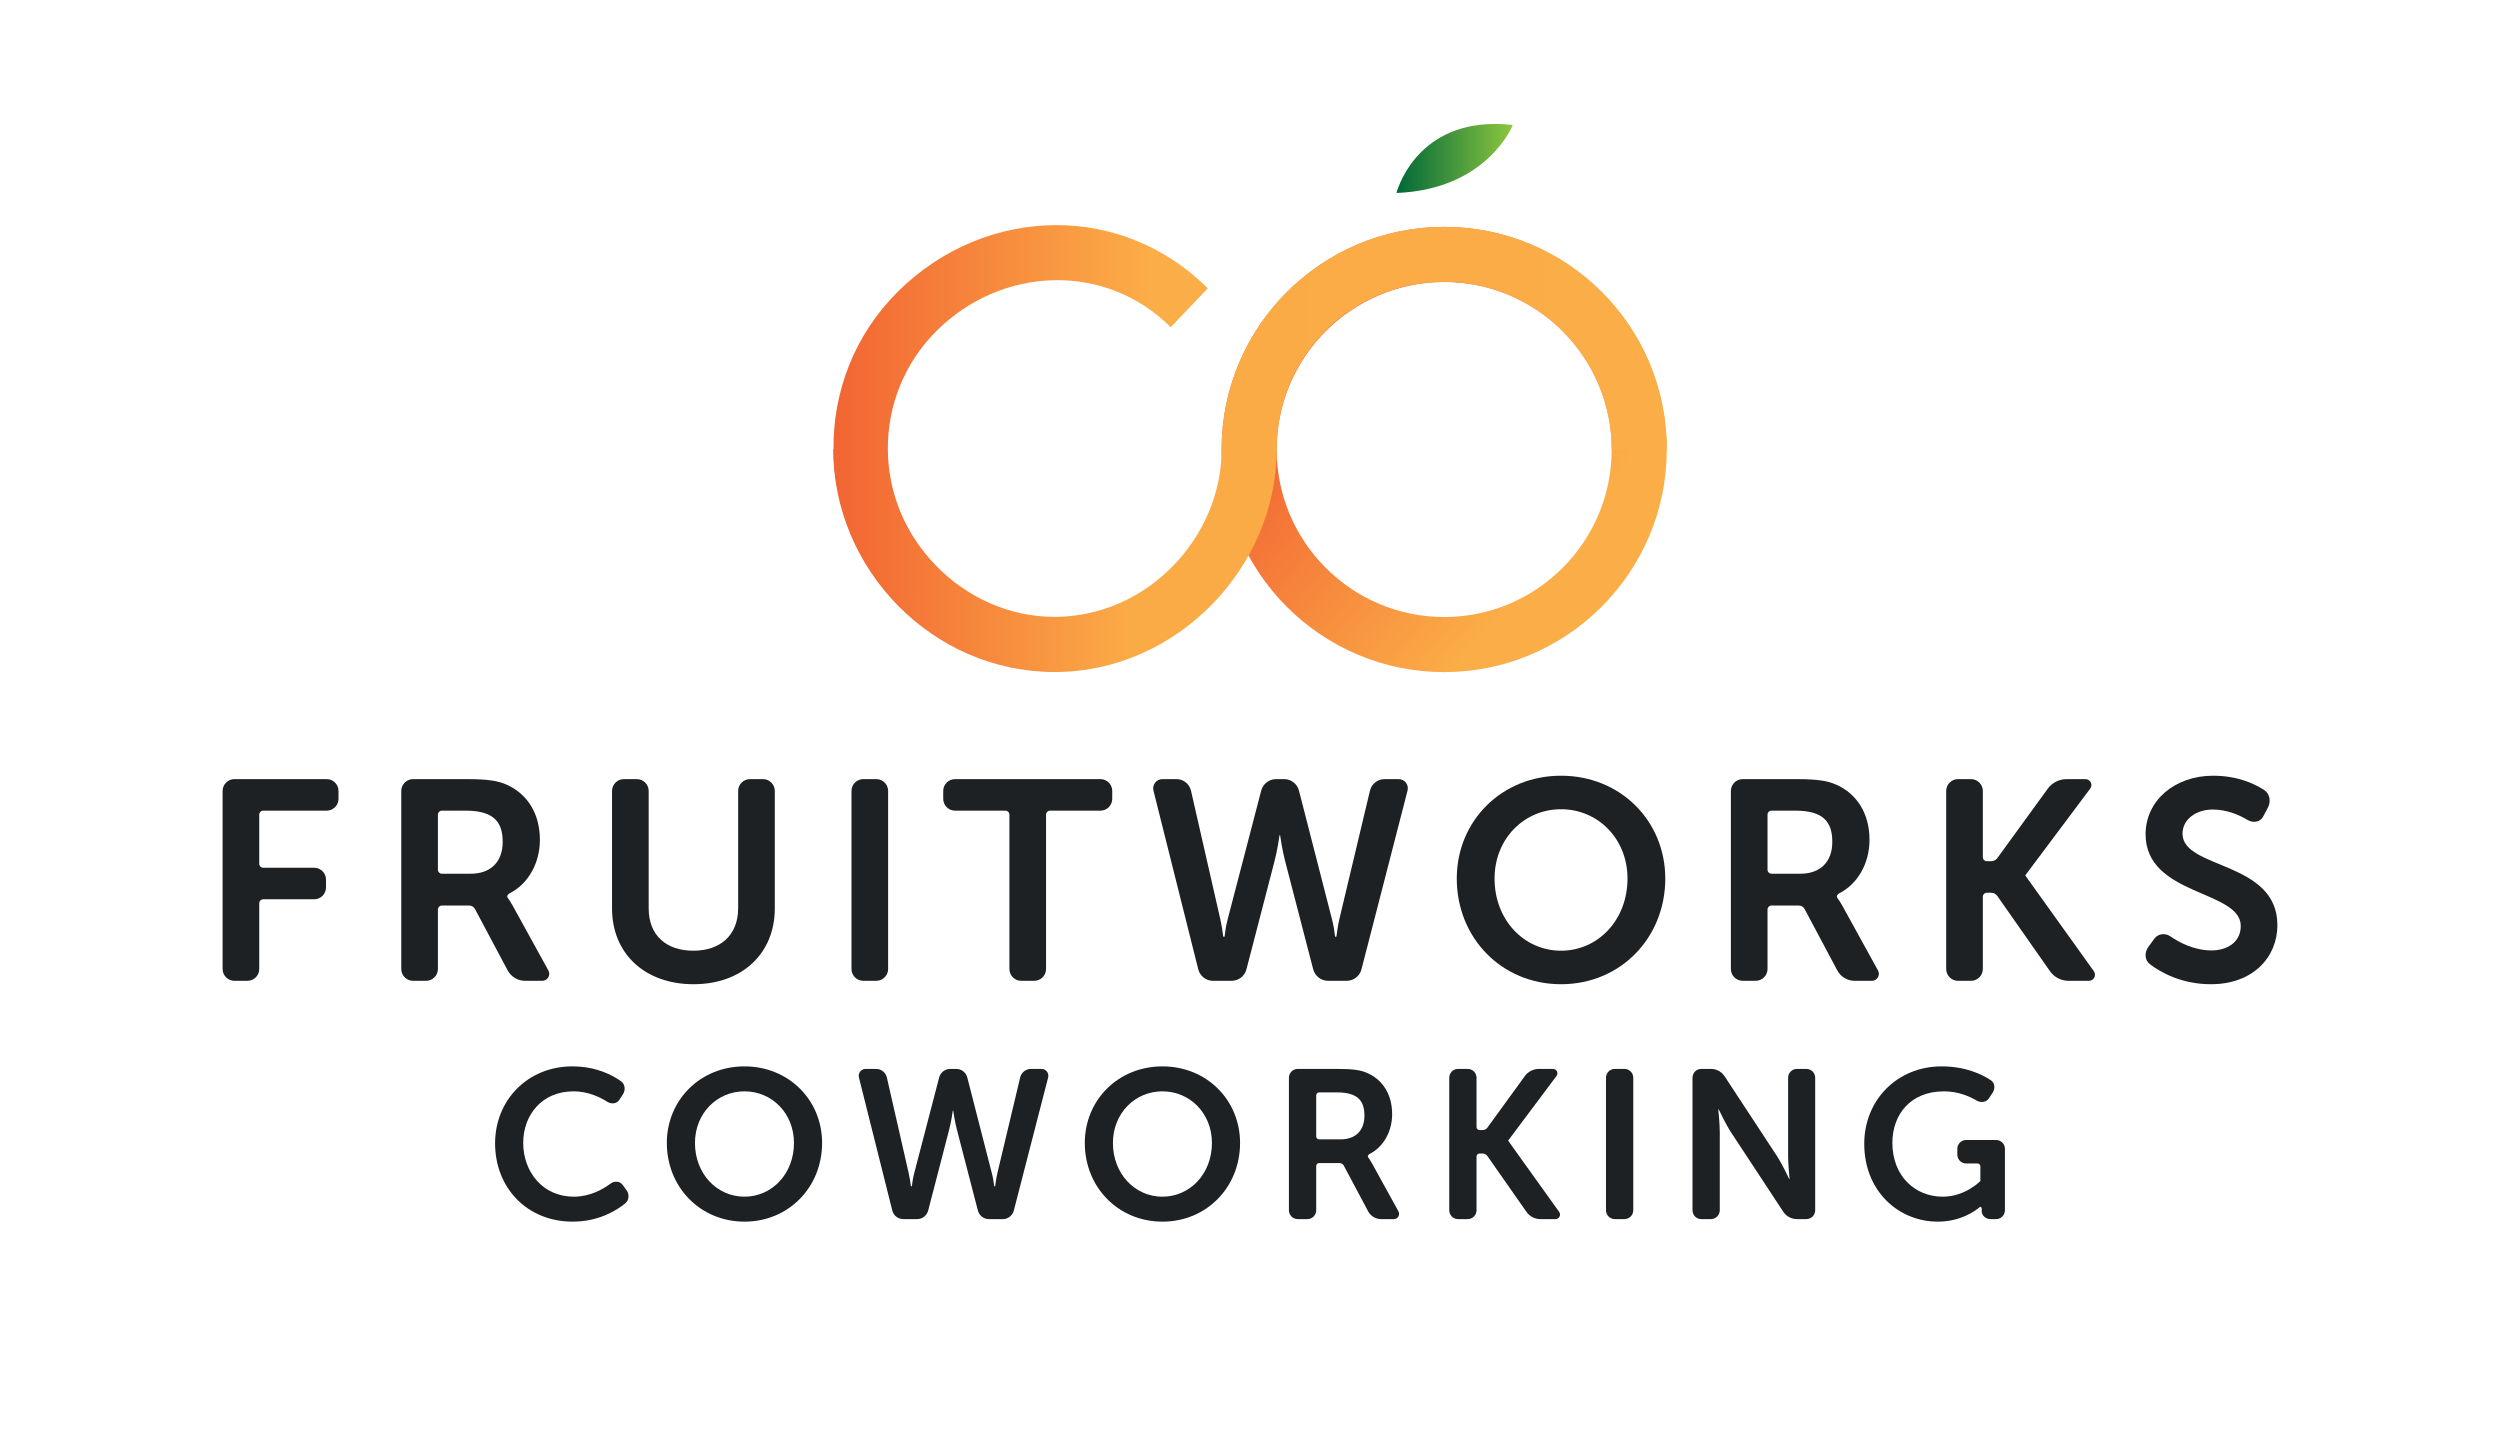
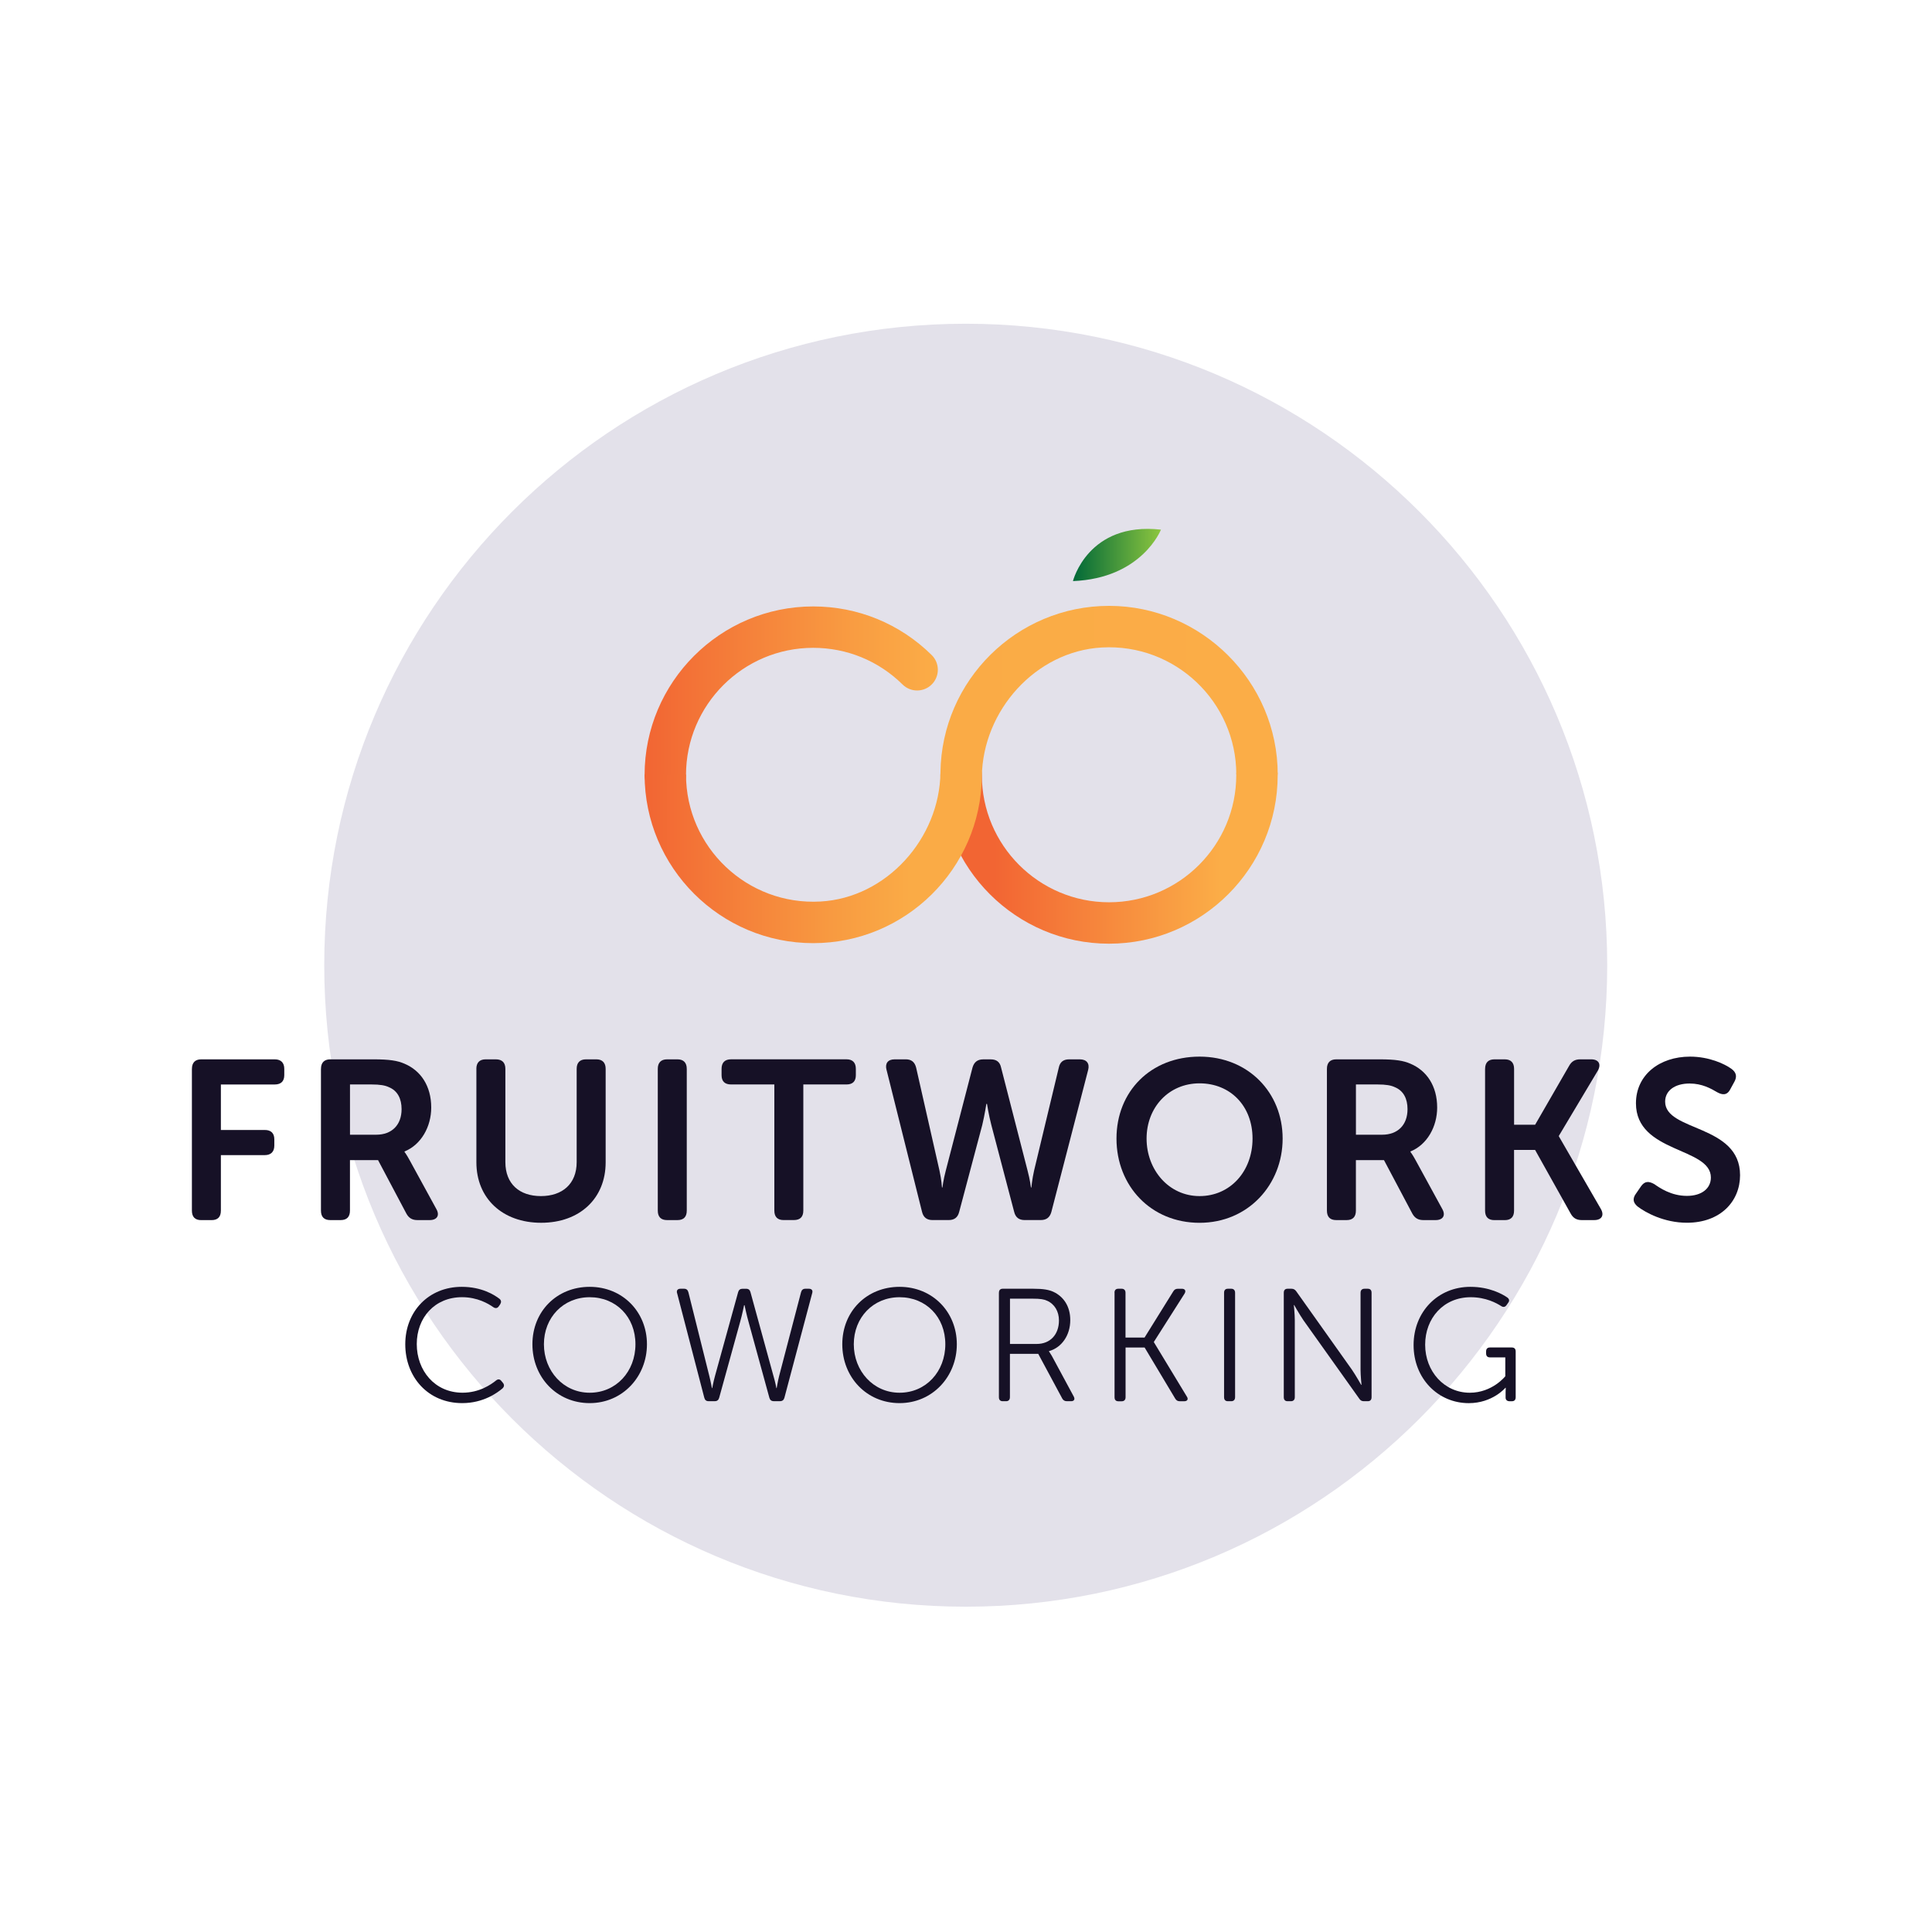
- <svg xmlns="http://www.w3.org/2000/svg" version="1.1" id="svg10" xml:space="preserve" width="834.925" height="482.333" viewBox="0 0 834.925 482.333">
-   <defs id="defs14">
-     <linearGradient x1="0" y1="0" x2="1" y2="0" gradientUnits="userSpaceOnUse" gradientTransform="matrix(29.14648,0,0,-29.14648,349.7803,322.0576)" spreadMethod="pad" id="linearGradient36">
-       <stop style="stop-opacity:1;stop-color:#006838" offset="0" id="stop32" />
-       <stop style="stop-opacity:1;stop-color:#8cc63f" offset="1" id="stop34" />
+ <svg xmlns="http://www.w3.org/2000/svg" width="640" height="640" viewBox="0 0 640 640">
+   <defs>
+     <linearGradient id="linear-gradient" x1="355.43" y1="183.84" x2="384.58" y2="183.84" gradientUnits="userSpaceOnUse">
+       <stop offset="0" stop-color="#006838" />
+       <stop offset="1" stop-color="#8dc63f" />
    </linearGradient>
-     <clipPath clipPathUnits="userSpaceOnUse" id="clipPath46">
-       <path d="m 294.231,290.136 -1.815,-1.807 c -2.135,-2.125 -2.549,-5.173 -0.927,-6.8 v 0 l 4.492,-4.508 c 1.623,-1.629 4.67,-1.223 6.803,0.903 v 0 l 1.815,1.807 c 2.134,2.127 2.549,5.172 0.927,6.799 v 0 l -4.492,4.51 c -0.671,0.673 -1.585,0.999 -2.578,0.999 v 0 c -1.408,0 -2.974,-0.655 -4.225,-1.903" id="path44" />
-     </clipPath>
-     <linearGradient x1="0" y1="0" x2="1" y2="0" gradientUnits="userSpaceOnUse" gradientTransform="matrix(-16.44988,-0.8629036,3.606103,16.80265,306.7344,284.4619)" spreadMethod="pad" id="linearGradient64">
-       <stop style="stop-opacity:1;stop-color:#ffffff" offset="0" id="stop56" />
-       <stop style="stop-opacity:1;stop-color:#ffffff" offset="0" id="stop58" />
-       <stop style="stop-opacity:1;stop-color:#ffffff" offset="0" id="stop60" />
-       <stop style="stop-opacity:1;stop-color:#ffffff" offset="1" id="stop62" />
+     <linearGradient id="linear-gradient-2" x1="311.53" y1="281.25" x2="423.25" y2="281.25" gradientUnits="userSpaceOnUse">
+       <stop offset=".16" stop-color="#f26533" />
+       <stop offset=".83" stop-color="#fbad47" />
    </linearGradient>
-     <mask maskUnits="userSpaceOnUse" x="0" y="0" width="1" height="1" id="mask66">
-       <g id="g76">
-         <g id="g74">
-           <g id="g72">
-             <g id="g70">
-               <path d="M -32768,32767 H 32767 V -32768 H -32768 Z" style="fill:url(#linearGradient64);stroke:none" id="path68" />
-             </g>
-           </g>
-         </g>
+     <linearGradient id="linear-gradient-3" x1="213.53" y1="232.25" x2="310.67" y2="232.25" gradientUnits="userSpaceOnUse">
+       <stop offset="0" stop-color="#f26533" />
+       <stop offset=".18" stop-color="#f37437" />
+       <stop offset=".72" stop-color="#f99d42" />
+       <stop offset="1" stop-color="#fbad47" />
+     </linearGradient>
+     <linearGradient id="linear-gradient-4" x1="213.53" y1="256.57" x2="423.25" y2="256.57" gradientUnits="userSpaceOnUse">
+       <stop offset="0" stop-color="#f26533" />
+       <stop offset=".07" stop-color="#f37236" />
+       <stop offset=".3" stop-color="#f89b41" />
+       <stop offset=".42" stop-color="#faab46" />
+       <stop offset="1" stop-color="#fbad47" />
+     </linearGradient>
+   </defs>
+   <g id="BACKGROUND">
+     <rect x="107.41" y="107.24" width="425" height="425" rx="212.5" ry="212.5" style="fill: #e3e1ea;" />
+   </g>
+   <g id="FOREGROUND">
+     <g>
+       <g>
+         <path d="M63.58,354.07c0-2.03,1.05-3.15,3.07-3.15h24.37c2.03,0,3.15,1.12,3.15,3.15v2.1c0,2.03-1.12,3.08-3.15,3.08h-17.85v15.07h14.55c2.03,0,3.15,1.05,3.15,3.08v2.1c0,2.02-1.12,3.15-3.15,3.15h-14.55v18.38c0,2.1-1.05,3.15-3.08,3.15h-3.45c-2.02,0-3.07-1.05-3.07-3.15v-46.95Z" style="fill: #161126;" />
+         <path d="M106.33,354.07c0-2.03,1.05-3.15,3.08-3.15h14.4c5.25,0,7.87,.45,10.12,1.42,5.4,2.25,8.92,7.35,8.92,14.55,0,6.3-3.3,12.3-8.85,14.55v.15s.67,.83,1.72,2.78l8.78,16.05c1.27,2.17,.3,3.75-2.17,3.75h-4.05c-1.73,0-2.85-.67-3.67-2.17l-9.38-17.7h-9.3v16.72c0,2.1-1.05,3.15-3.08,3.15h-3.45c-2.03,0-3.08-1.05-3.08-3.15v-46.95Zm18.3,21.82c5.17,0,8.4-3.23,8.4-8.47,0-3.38-1.28-6.08-4.2-7.28-1.27-.6-2.92-.9-5.77-.9h-7.12v16.65h8.7Z" style="fill: #161126;" />
+         <path d="M157.8,354.07c0-2.03,1.05-3.15,3.08-3.15h3.38c2.1,0,3.15,1.12,3.15,3.15v30.9c0,7.2,4.65,11.25,11.77,11.25s11.85-4.05,11.85-11.25v-30.9c0-2.03,1.05-3.15,3.08-3.15h3.45c2.02,0,3.07,1.12,3.07,3.15v30.97c0,11.92-8.55,20.02-21.37,20.02s-21.45-8.1-21.45-20.02v-30.97Z" style="fill: #161126;" />
+         <path d="M217.9,354.07c0-2.03,1.05-3.15,3.07-3.15h3.45c2.02,0,3.08,1.12,3.08,3.15v46.95c0,2.1-1.05,3.15-3.08,3.15h-3.45c-2.02,0-3.07-1.05-3.07-3.15v-46.95Z" style="fill: #161126;" />
+         <path d="M256.5,359.24h-14.32c-2.1,0-3.15-1.05-3.15-3.08v-2.1c0-2.03,1.05-3.15,3.15-3.15h38.25c2.02,0,3.08,1.12,3.08,3.15v2.1c0,2.03-1.05,3.08-3.08,3.08h-14.32v41.77c0,2.1-1.05,3.15-3.15,3.15h-3.38c-2.02,0-3.07-1.05-3.07-3.15v-41.77Z" style="fill: #161126;" />
+         <path d="M293.66,354.37c-.53-2.1,.45-3.45,2.7-3.45h3.75c1.8,0,2.92,.9,3.38,2.78l7.72,34.05c.67,3,.83,5.62,.83,5.62h.15s.3-2.55,1.12-5.62l8.85-34.12c.53-1.8,1.65-2.7,3.53-2.7h2.55c1.88,0,3,.9,3.38,2.7l8.77,34.12c.83,3.08,1.12,5.62,1.12,5.62h.15s.22-2.62,.9-5.62l8.17-34.05c.38-1.88,1.5-2.78,3.45-2.78h3.52c2.25,0,3.3,1.35,2.78,3.45l-12.22,47.17c-.53,1.8-1.65,2.62-3.52,2.62h-5.33c-1.88,0-3-.9-3.45-2.7l-7.57-28.8c-.9-3.45-1.43-6.97-1.43-6.97h-.22s-.53,3.53-1.35,6.97l-7.65,28.8c-.45,1.8-1.57,2.7-3.45,2.7h-5.4c-1.88,0-3-.9-3.45-2.7l-11.77-47.1Z" style="fill: #161126;" />
+         <path d="M397.37,350.02c16.12,0,27.52,11.92,27.52,27.15s-11.4,27.9-27.52,27.9-27.52-12.22-27.52-27.9,11.4-27.15,27.52-27.15Zm0,46.2c10.2,0,17.55-8.25,17.55-19.05s-7.35-18.3-17.55-18.3-17.55,7.95-17.55,18.3,7.35,19.05,17.55,19.05Z" style="fill: #161126;" />
+         <path d="M439.56,354.07c0-2.03,1.05-3.15,3.08-3.15h14.4c5.25,0,7.88,.45,10.12,1.42,5.4,2.25,8.92,7.35,8.92,14.55,0,6.3-3.3,12.3-8.85,14.55v.15s.68,.83,1.73,2.78l8.77,16.05c1.27,2.17,.3,3.75-2.17,3.75h-4.05c-1.73,0-2.85-.67-3.67-2.17l-9.38-17.7h-9.3v16.72c0,2.1-1.05,3.15-3.07,3.15h-3.45c-2.03,0-3.08-1.05-3.08-3.15v-46.95Zm18.3,21.82c5.17,0,8.4-3.23,8.4-8.47,0-3.38-1.28-6.08-4.2-7.28-1.27-.6-2.92-.9-5.77-.9h-7.12v16.65h8.7Z" style="fill: #161126;" />
+         <path d="M491.96,354.07c0-2.03,1.05-3.15,3.08-3.15h3.45c2.02,0,3.07,1.12,3.07,3.15v18.52h6.97l11.25-19.5c.83-1.5,1.95-2.17,3.67-2.17h3.67c2.47,0,3.38,1.65,2.17,3.75l-12.9,21.6v.15l13.88,24c1.27,2.17,.3,3.75-2.18,3.75h-4.12c-1.73,0-2.85-.67-3.67-2.17l-11.78-21.07h-6.97v20.1c0,2.1-1.05,3.15-3.07,3.15h-3.45c-2.03,0-3.08-1.05-3.08-3.15v-46.95Z" style="fill: #161126;" />
+         <path d="M542,395.32l1.65-2.4c1.2-1.65,2.47-1.72,4.35-.67,1.73,1.2,5.55,3.9,10.8,3.9,4.95,0,7.95-2.48,7.95-6.08,0-10.12-24.82-8.02-24.82-24.6,0-9.38,7.8-15.45,17.92-15.45,6.3,0,11.47,2.4,13.72,4.05,1.65,1.2,1.88,2.62,.97,4.27l-1.35,2.47c-1.12,2.18-2.7,1.88-4.27,1.05-2.17-1.28-5.1-2.93-9.22-2.93-4.95,0-8.1,2.4-8.1,6,0,9.97,24.82,7.42,24.82,24.37,0,8.62-6.45,15.75-17.62,15.75-7.57,0-13.72-3.38-16.35-5.4-1.2-1.05-1.95-2.33-.45-4.35Z" style="fill: #161126;" />
+         <path d="M152.95,426.28c6.62,0,10.81,2.65,12.51,3.97,.64,.53,.64,1.17,.21,1.85l-.48,.69c-.48,.64-1.11,.69-1.8,.21-1.59-1.11-5.19-3.29-10.33-3.29-9.06,0-15,6.78-15,15.53s5.94,16.11,15.16,16.11c5.56,0,9.43-2.7,11.08-4.03,.64-.53,1.27-.53,1.8,.16l.48,.58c.53,.64,.48,1.27-.11,1.86-1.75,1.48-6.36,4.88-13.35,4.88-11.34,0-18.87-8.64-18.87-19.5s7.74-19.02,18.71-19.02Z" style="fill: #161126;" />
+         <path d="M195.34,426.28c10.92,0,18.97,8.32,18.97,19.02s-8.05,19.5-18.97,19.5-18.97-8.58-18.97-19.5,8.11-19.02,18.97-19.02Zm0,35.08c8.74,0,15.16-7,15.16-16.06s-6.41-15.58-15.16-15.58-15.16,6.73-15.16,15.58,6.47,16.06,15.16,16.06Z" style="fill: #161126;" />
+         <path d="M224.27,428.34c-.21-.9,.21-1.43,1.17-1.43h1.17c.74,0,1.22,.37,1.43,1.17l6.94,27.77c.48,1.91,.85,3.97,.85,3.97h.11s.37-2.07,.9-3.97l7.68-27.82c.21-.74,.69-1.11,1.43-1.11h1.22c.79,0,1.22,.37,1.43,1.11l7.63,27.82c.58,1.91,.95,3.97,.95,3.97h.11s.32-2.07,.8-3.97l7.26-27.77c.21-.79,.69-1.17,1.43-1.17h1.17c.9,0,1.38,.53,1.11,1.43l-9.22,34.71c-.21,.74-.69,1.11-1.48,1.11h-2.01c-.79,0-1.27-.37-1.48-1.11l-6.89-25.12c-.69-2.38-1.33-5.56-1.33-5.56h-.16s-.64,3.18-1.32,5.56l-6.94,25.12c-.21,.74-.69,1.11-1.43,1.11h-2.07c-.79,0-1.22-.37-1.43-1.17l-9.01-34.66Z" style="fill: #161126;" />
+         <path d="M297.99,426.28c10.92,0,18.97,8.32,18.97,19.02s-8.06,19.5-18.97,19.5-18.97-8.58-18.97-19.5,8.11-19.02,18.97-19.02Zm0,35.08c8.74,0,15.16-7,15.16-16.06s-6.41-15.58-15.16-15.58-15.16,6.73-15.16,15.58,6.46,16.06,15.16,16.06Z" style="fill: #161126;" />
+         <path d="M330.91,428.24c0-.85,.42-1.33,1.27-1.33h10.07c3.5,0,5.3,.37,6.78,1.06,3.34,1.59,5.51,4.82,5.51,9.33,0,5.04-2.86,9.12-7.05,10.28v.11s.37,.48,.95,1.48l7.26,13.46c.48,.9,.11,1.54-.9,1.54h-1.38c-.74,0-1.22-.32-1.54-.9l-7.95-14.79h-9.38v14.36c0,.85-.48,1.33-1.27,1.33h-1.11c-.85,0-1.27-.48-1.27-1.33v-34.6Zm12.51,16.96c4.5,0,7.37-3.13,7.37-7.79,0-2.97-1.43-5.41-3.92-6.52-1.06-.48-2.17-.69-4.88-.69h-7.42v15h8.85Z" style="fill: #161126;" />
+         <path d="M369.19,428.24c0-.85,.42-1.33,1.27-1.33h1.11c.8,0,1.27,.48,1.27,1.33v14.84h6.31l9.49-15.26c.37-.64,.85-.9,1.54-.9h1.33c1.06,0,1.43,.69,.9,1.59l-10.17,16v.11l10.92,18.02c.58,.85,.16,1.54-.85,1.54h-1.48c-.69,0-1.17-.26-1.54-.9l-10.12-16.9h-6.31v16.48c0,.85-.48,1.33-1.27,1.33h-1.11c-.85,0-1.27-.48-1.27-1.33v-34.6Z" style="fill: #161126;" />
+         <path d="M405.49,428.24c0-.85,.42-1.33,1.27-1.33h1.11c.79,0,1.27,.48,1.27,1.33v34.6c0,.85-.48,1.33-1.27,1.33h-1.11c-.85,0-1.27-.48-1.27-1.33v-34.6Z" style="fill: #161126;" />
+         <path d="M425.27,428.24c0-.85,.42-1.33,1.27-1.33h1.27c.69,0,1.17,.27,1.59,.85l18.44,25.97c1.27,1.85,3.07,5.03,3.07,5.03h.11s-.32-3.07-.32-5.03v-25.49c0-.85,.48-1.33,1.32-1.33h1.06c.85,0,1.27,.48,1.27,1.33v34.6c0,.85-.42,1.33-1.27,1.33h-1.27c-.69,0-1.17-.26-1.54-.85l-18.49-25.97c-1.27-1.86-3.07-5.04-3.07-5.04h-.11s.32,3.07,.32,5.04v25.49c0,.85-.48,1.33-1.27,1.33h-1.11c-.85,0-1.27-.48-1.27-1.33v-34.6Z" style="fill: #161126;" />
+         <path d="M487.1,426.28c6.36,0,10.65,2.44,12.24,3.55,.69,.53,.74,1.17,.21,1.8l-.48,.69c-.48,.69-1.11,.79-1.8,.32-1.59-1.01-5.09-2.92-10.07-2.92-9.01,0-15.1,6.94-15.1,15.74s6.31,15.9,14.79,15.9c7.47,0,11.76-5.46,11.76-5.46v-6.25h-5.09c-.85,0-1.27-.48-1.27-1.32v-.64c0-.85,.42-1.32,1.27-1.32h7.26c.85,0,1.27,.48,1.27,1.32v15.16c0,.85-.42,1.33-1.27,1.33h-.74c-.85,0-1.33-.48-1.33-1.17v-1.91c0-.69,.05-1.38,.05-1.38h-.11s-4.24,5.09-12.14,5.09c-10.23,0-18.28-8.21-18.28-19.24s8.05-19.29,18.81-19.29Z" style="fill: #161126;" />
      </g>
-     </mask>
-     <linearGradient x1="0" y1="0" x2="1" y2="0" gradientUnits="userSpaceOnUse" gradientTransform="matrix(-16.44988,-0.8629036,3.606103,16.80265,306.7344,284.4619)" spreadMethod="pad" id="linearGradient90">
-       <stop style="stop-opacity:1;stop-color:#fbad47" offset="0" id="stop82" />
-       <stop style="stop-opacity:1;stop-color:#fbad47" offset="0" id="stop84" />
-       <stop style="stop-opacity:1;stop-color:#fbad47" offset="0" id="stop86" />
-       <stop style="stop-opacity:1;stop-color:#fbad47" offset="1" id="stop88" />
-     </linearGradient>
-     <linearGradient x1="0" y1="0" x2="1" y2="0" gradientUnits="userSpaceOnUse" gradientTransform="matrix(85.38628,-71.6476,-71.6476,-85.38628,319.041,284.979)" spreadMethod="pad" id="linearGradient114">
-       <stop style="stop-opacity:1;stop-color:#f26533" offset="0" id="stop106" />
-       <stop style="stop-opacity:1;stop-color:#f26533" offset="0.16" id="stop108" />
-       <stop style="stop-opacity:1;stop-color:#fbad47" offset="0.834" id="stop110" />
-       <stop style="stop-opacity:1;stop-color:#fbad47" offset="1" id="stop112" />
-     </linearGradient>
-     <linearGradient x1="0" y1="0" x2="1" y2="0" gradientUnits="userSpaceOnUse" gradientTransform="matrix(208.7871,0,0,-208.7871,208.7031,249.1772)" spreadMethod="pad" id="linearGradient138">
-       <stop style="stop-opacity:1;stop-color:#f26533" offset="0" id="stop130" />
-       <stop style="stop-opacity:1;stop-color:#fbab46" offset="0.356" id="stop132" />
-       <stop style="stop-opacity:1;stop-color:#fbab46" offset="0.423" id="stop134" />
-       <stop style="stop-opacity:1;stop-color:#fbad47" offset="1" id="stop136" />
-     </linearGradient>
-     <linearGradient x1="0" y1="0" x2="1" y2="0" gradientUnits="userSpaceOnUse" gradientTransform="matrix(93.73633,0,0,-93.73633,208.7725,257.5332)" spreadMethod="pad" id="linearGradient160">
-       <stop style="stop-opacity:1;stop-color:#f26533" offset="0" id="stop154" />
-       <stop style="stop-opacity:1;stop-color:#fbad47" offset="0.841" id="stop156" />
-       <stop style="stop-opacity:1;stop-color:#fbad47" offset="1" id="stop158" />
-     </linearGradient>
-     <clipPath clipPathUnits="userSpaceOnUse" id="clipPath170">
-       <path d="M 0,361.75 H 626.194 V 0 H 0 Z" id="path168" />
-     </clipPath>
-   </defs>
-   <g id="g18" transform="matrix(1.333333,0,0,-1.333333,0,482.3333)">
-     <g id="g20">
-       <g id="g22">
-         <g id="g28">
-           <g id="g30">
-             <path d="m 349.78,313.411 c 22.869,0.897 29.147,17.041 29.147,17.041 v 0 c -1.546,0.172 -3.012,0.252 -4.404,0.252 v 0 C 354.104,330.703 349.78,313.411 349.78,313.411" style="fill:url(#linearGradient36);stroke:none" id="path38" />
-           </g>
-         </g>
-       </g>
-     </g>
-     <g id="g40">
-       <g id="g42" clip-path="url(#clipPath46)">
-         <g id="g48">
-           <g id="g50" />
-           <g id="g78" mask="url(#mask66)">
-             <g id="g80">
-               <path d="m 294.231,290.136 -1.815,-1.807 c -2.135,-2.125 -2.549,-5.173 -0.927,-6.8 v 0 l 4.492,-4.508 c 1.623,-1.629 4.67,-1.223 6.803,0.903 v 0 l 1.815,1.807 c 2.134,2.127 2.549,5.172 0.927,6.799 v 0 l -4.492,4.51 c -0.671,0.673 -1.585,0.999 -2.578,0.999 v 0 c -1.408,0 -2.974,-0.655 -4.225,-1.903" style="fill:url(#linearGradient90);stroke:none" id="path92" />
-             </g>
-           </g>
-         </g>
-       </g>
-     </g>
-     <g id="g94">
-       <g id="g96">
-         <g id="g102">
-           <g id="g104">
-             <path d="m 305.979,249.155 c 0,-30.744 25.01,-55.756 55.755,-55.756 v 0 c 30.744,0 55.756,25.012 55.756,55.756 v 0 c 0,30.744 -25.012,55.756 -55.756,55.756 v 0 c -30.745,0 -55.755,-25.012 -55.755,-55.756 m 13.8,0 c 0,23.134 18.822,41.955 41.955,41.955 v 0 c 23.134,0 41.956,-18.821 41.956,-41.955 v 0 c 0,-23.134 -18.822,-41.955 -41.956,-41.955 v 0 c -23.133,0 -41.955,18.821 -41.955,41.955" style="fill:url(#linearGradient114);stroke:none" id="path116" />
-           </g>
-         </g>
-       </g>
-     </g>
-     <g id="g118">
-       <g id="g120">
-         <g id="g126">
-           <g id="g128">
-             <path d="m 305.979,249.145 c 0,-22.034 -18.686,-41.906 -41.82,-41.906 v 0 c -23.134,0 -41.955,20 -41.955,42.001 v 0 h -13.501 c 0,-30.001 24.712,-55.819 55.456,-55.819 v 0 c 30.744,0 55.62,26.344 55.62,55.724 v 0 c 0,23.506 18.822,42.002 41.955,42.002 v 0 c 23.134,0 41.956,-18.908 41.956,-41.907 v 0 h 13.8 c 0,30.999 -25.012,55.694 -55.756,55.694 v 0 c -30.745,0 -55.755,-24.937 -55.755,-55.789" style="fill:url(#linearGradient138);stroke:none" id="path140" />
-           </g>
-         </g>
-       </g>
-     </g>
-     <g id="g142">
-       <g id="g144">
-         <g id="g150">
-           <g id="g152">
-             <path d="m 224.755,288.56 c -21.739,-21.741 -21.088,-57.112 0.651,-78.852 v 0 l 9.387,9.877 c -16.358,16.357 -16.637,42.857 -0.279,59.215 v 0 c 16.357,16.357 42.362,17.343 58.719,0.986 v 0 l 9.276,9.75 c -10.627,10.625 -24.245,15.824 -37.934,15.823 v 0 c -14.315,-10e-4 -28.706,-5.688 -39.82,-16.799" style="fill:url(#linearGradient160);stroke:none" id="path162" />
-           </g>
-         </g>
-       </g>
-     </g>
-     <g id="g164">
-       <g id="g166" clip-path="url(#clipPath170)">
-         <g id="g172" transform="translate(55.7568,163.6338)">
-           <path d="m 0,0 c 0,1.637 1.328,2.965 2.965,2.965 h 23.102 c 1.637,0 2.964,-1.328 2.964,-2.965 v -1.971 c 0,-1.636 -1.327,-2.964 -2.964,-2.964 h -15.9 c -0.546,0 -0.988,-0.443 -0.988,-0.988 v -12.325 c 0,-0.545 0.442,-0.988 0.988,-0.988 h 12.769 c 1.637,0 2.964,-1.327 2.964,-2.964 v -1.969 c 0,-1.637 -1.327,-2.965 -2.964,-2.965 H 10.167 c -0.546,0 -0.988,-0.442 -0.988,-0.988 v -16.469 c 0,-1.637 -1.328,-2.965 -2.965,-2.965 H 2.965 C 1.328,-47.556 0,-46.228 0,-44.591 Z" style="fill:#1d2124;fill-opacity:1;fill-rule:nonzero;stroke:none" id="path174" />
-         </g>
-         <g id="g176" transform="translate(117.9399,142.9043)">
-           <path d="m 0,0 c 4.91,0 7.97,2.917 7.97,7.969 0,4.839 -2.064,7.826 -9.249,7.826 h -5.987 c -0.546,0 -0.987,-0.443 -0.987,-0.988 V 0.988 C -8.253,0.442 -7.812,0 -7.266,0 Z m -17.432,20.729 c 0,1.637 1.327,2.965 2.964,2.965 h 13.33 c 5.479,0 7.969,-0.427 10.176,-1.423 5.05,-2.278 8.254,-7.116 8.254,-13.805 0,-5.669 -2.815,-10.963 -7.563,-13.363 C 9.27,-5.129 8.924,-5.648 9.233,-6.059 9.536,-6.457 9.961,-7.081 10.459,-7.971 l 8.958,-16.258 c 0.644,-1.168 -0.2,-2.597 -1.534,-2.597 h -4.316 c -1.818,0 -3.502,1.011 -4.357,2.617 L 1.035,-8.843 c -0.285,0.535 -0.846,0.872 -1.452,0.872 h -6.849 c -0.546,0 -0.987,-0.442 -0.987,-0.988 v -14.902 c 0,-1.637 -1.328,-2.965 -2.965,-2.965 h -3.25 c -1.637,0 -2.964,1.328 -2.964,2.965 z" style="fill:#1d2124;fill-opacity:1;fill-rule:nonzero;stroke:none" id="path178" />
-         </g>
-         <g id="g180" transform="translate(153.2998,163.6338)">
-           <path d="m 0,0 c 0,1.637 1.327,2.965 2.965,2.965 h 3.25 C 7.852,2.965 9.18,1.637 9.18,0 v -29.41 c 0,-6.76 4.41,-10.604 11.17,-10.604 6.759,0 11.242,3.844 11.242,10.674 V 0 c 0,1.637 1.328,2.965 2.965,2.965 h 3.25 c 1.636,0 2.964,-1.328 2.964,-2.965 v -29.41 c 0,-11.314 -8.183,-18.999 -20.351,-18.999 C 8.182,-48.409 0,-40.724 0,-29.41 Z" style="fill:#1d2124;fill-opacity:1;fill-rule:nonzero;stroke:none" id="path182" />
-         </g>
-         <g id="g184" transform="translate(213.2764,163.6338)">
-           <path d="M 0,0 C 0,1.637 1.327,2.965 2.965,2.965 H 6.213 C 7.851,2.965 9.178,1.637 9.178,0 v -44.591 c 0,-1.637 -1.327,-2.965 -2.965,-2.965 H 2.965 C 1.327,-47.556 0,-46.228 0,-44.591 Z" style="fill:#1d2124;fill-opacity:1;fill-rule:nonzero;stroke:none" id="path186" />
-         </g>
-         <g id="g188" transform="translate(252.835,157.7109)">
-           <path d="m 0,0 c 0,0.545 -0.442,0.988 -0.988,0.988 h -12.626 c -1.638,0 -2.964,1.327 -2.964,2.964 v 1.971 c 0,1.637 1.326,2.965 2.964,2.965 h 36.407 c 1.638,0 2.965,-1.328 2.965,-2.965 V 3.952 c 0,-1.637 -1.327,-2.964 -2.965,-2.964 H 10.166 C 9.621,0.988 9.179,0.545 9.179,0 v -38.668 c 0,-1.637 -1.327,-2.965 -2.965,-2.965 H 2.964 C 1.327,-41.633 0,-40.305 0,-38.668 Z" style="fill:#1d2124;fill-opacity:1;fill-rule:nonzero;stroke:none" id="path190" />
-         </g>
-         <g id="g192" transform="translate(333.5908,131.6611)">
-           <path d="M 0,0 C 0.487,-1.822 0.699,-3.452 0.807,-4.418 0.831,-4.632 1.141,-4.613 1.166,-4.398 1.286,-3.42 1.52,-1.779 1.919,0 l 7.638,32.054 c 0.402,1.687 1.917,2.884 3.653,2.884 h 3.534 c 1.503,0 2.6,-1.417 2.224,-2.871 L 7.426,-12.713 c -0.435,-1.685 -1.963,-2.87 -3.703,-2.87 h -4.672 c -1.743,0 -3.272,1.183 -3.711,2.869 l -7.01,27.015 c -0.747,2.864 -1.168,5.783 -1.263,6.468 -0.007,0.067 -0.022,0.151 -0.088,0.151 -0.068,0 -0.083,-0.084 -0.094,-0.151 -0.092,-0.685 -0.512,-3.604 -1.259,-6.468 l -7.012,-27.015 c -0.436,-1.686 -1.967,-2.869 -3.71,-2.869 h -4.672 c -1.739,0 -3.262,1.189 -3.685,2.877 l -11.224,44.767 c -0.366,1.461 0.737,2.877 2.243,2.877 h 3.536 c 1.731,0 3.238,-1.204 3.623,-2.891 L -27.965,0 c 0.401,-1.779 0.633,-3.42 0.752,-4.398 0.026,-0.215 0.338,-0.234 0.361,-0.02 0.108,0.966 0.32,2.596 0.809,4.418 l 8.359,32.068 c 0.441,1.686 1.969,2.87 3.711,2.87 h 2.042 c 1.741,0 3.269,-1.187 3.7,-2.873 z" style="fill:#1d2124;fill-opacity:1;fill-rule:nonzero;stroke:none" id="path194" />
-         </g>
-         <g id="g196" transform="translate(391.0049,123.6201)">
-           <path d="m 0,0 c 9.249,0 16.648,7.685 16.648,18.073 0,9.963 -7.399,17.363 -16.648,17.363 -9.253,0 -16.652,-7.4 -16.652,-17.363 C -16.652,7.685 -9.253,0 0,0 m 0,43.832 c 14.869,0 26.112,-11.314 26.112,-25.759 C 26.112,3.201 14.869,-8.396 0,-8.396 c -14.872,0 -26.117,11.597 -26.117,26.469 0,14.445 11.245,25.759 26.117,25.759" style="fill:#1d2124;fill-opacity:1;fill-rule:nonzero;stroke:none" id="path198" />
-         </g>
-         <g id="g200" transform="translate(450.9805,142.9043)">
-           <path d="m 0,0 c 4.91,0 7.97,2.917 7.97,7.969 0,4.839 -2.065,7.826 -9.249,7.826 h -5.988 c -0.545,0 -0.987,-0.443 -0.987,-0.988 V 0.988 C -8.254,0.442 -7.812,0 -7.267,0 Z m -17.434,20.729 c 0,1.637 1.329,2.965 2.964,2.965 h 13.332 c 5.477,0 7.967,-0.427 10.173,-1.423 5.052,-2.278 8.254,-7.116 8.254,-13.805 0,-5.669 -2.814,-10.963 -7.561,-13.363 -0.457,-0.232 -0.805,-0.751 -0.496,-1.162 0.301,-0.398 0.73,-1.022 1.227,-1.912 l 8.958,-16.258 c 0.643,-1.168 -0.2,-2.597 -1.535,-2.597 h -4.317 c -1.817,0 -3.501,1.011 -4.356,2.617 L 1.033,-8.843 c -0.283,0.535 -0.845,0.872 -1.452,0.872 h -6.848 c -0.545,0 -0.987,-0.442 -0.987,-0.988 v -14.902 c 0,-1.637 -1.328,-2.965 -2.965,-2.965 h -3.251 c -1.635,0 -2.964,1.328 -2.964,2.965 z" style="fill:#1d2124;fill-opacity:1;fill-rule:nonzero;stroke:none" id="path202" />
-         </g>
-         <g id="g204" transform="translate(487.4775,163.6338)">
-           <path d="M 0,0 C 0,1.637 1.326,2.965 2.965,2.965 H 6.213 C 7.852,2.965 9.177,1.637 9.177,0 v -16.61 c 0,-0.546 0.444,-0.989 0.989,-0.989 h 1.084 c 0.62,0 1.204,0.298 1.569,0.799 l 12.62,17.366 c 1.09,1.502 2.849,2.399 4.707,2.399 h 4.742 c 1.223,0 1.922,-1.397 1.19,-2.374 L 19.851,-21.086 v -0.142 l 17.13,-23.918 c 0.721,-1.006 10e-4,-2.41 -1.239,-2.41 h -5.098 c -1.853,0 -3.603,0.911 -4.665,2.43 l -13.174,18.818 c -0.354,0.506 -0.938,0.81 -1.555,0.81 h -1.084 c -0.545,0 -0.989,-0.443 -0.989,-0.988 v -18.105 c 0,-1.637 -1.325,-2.965 -2.964,-2.965 H 2.965 C 1.326,-47.556 0,-46.228 0,-44.591 Z" style="fill:#1d2124;fill-opacity:1;fill-rule:nonzero;stroke:none" id="path206" />
-         </g>
-         <g id="g208" transform="translate(539.6016,126.624)">
-           <path d="m 0,0 c 0.921,1.279 2.713,1.49 4.013,0.598 2.252,-1.549 5.978,-3.531 10.315,-3.531 3.843,0 7.328,1.993 7.328,6.121 0,9.036 -23.835,7.469 -23.835,22.981 0,8.396 7.258,14.659 16.933,14.659 6.07,0 10.345,-2.008 12.757,-3.576 1.461,-0.95 1.753,-2.91 0.933,-4.447 L 27.25,30.563 c -0.739,-1.386 -2.548,-1.633 -3.893,-0.82 -2.021,1.222 -5.112,2.616 -8.672,2.616 -4.271,0 -7.614,-2.488 -7.614,-6.047 0,-8.965 23.765,-6.759 23.765,-22.912 0,-8.04 -6.12,-14.799 -16.649,-14.799 -7.379,0 -12.583,2.971 -15.287,5.015 -1.336,1.01 -1.391,2.931 -0.412,4.29 z" style="fill:#1d2124;fill-opacity:1;fill-rule:nonzero;stroke:none" id="path210" />
-         </g>
-         <g id="g212" transform="translate(143.3467,94.6475)">
-           <path d="m 0,0 c 6.016,0 10.113,-2.214 12.221,-3.736 1.03,-0.744 1.153,-2.19 0.463,-3.259 l -0.889,-1.378 c -0.646,-0.999 -2.005,-1.15 -3.008,-0.509 -1.802,1.153 -4.82,2.629 -8.47,2.629 -7.947,0 -12.61,-5.934 -12.61,-12.929 0,-7.152 4.821,-13.458 12.664,-13.458 4.074,0 7.319,1.863 9.18,3.26 0.956,0.717 2.334,0.691 3.039,-0.273 l 0.996,-1.364 c 0.762,-1.041 0.656,-2.507 -0.347,-3.319 -2.231,-1.805 -6.689,-4.556 -13.134,-4.556 -11.497,0 -19.445,8.531 -19.445,19.605 C -19.34,-8.372 -11.074,0 0,0" style="fill:#1d2124;fill-opacity:1;fill-rule:nonzero;stroke:none" id="path214" />
-         </g>
-         <g id="g216" transform="translate(186.4736,62.0078)">
-           <path d="m 0,0 c 6.887,0 12.397,5.723 12.397,13.458 0,7.419 -5.51,12.929 -12.397,12.929 -6.89,0 -12.399,-5.51 -12.399,-12.929 C -12.399,5.723 -6.89,0 0,0 m 0,32.64 c 11.072,0 19.445,-8.425 19.445,-19.182 0,-11.074 -8.373,-19.71 -19.445,-19.71 -11.074,0 -19.447,8.636 -19.447,19.71 0,10.757 8.373,19.182 19.447,19.182" style="fill:#1d2124;fill-opacity:1;fill-rule:nonzero;stroke:none" id="path218" />
-         </g>
-         <g id="g220" transform="translate(248.4092,67.9951)">
-           <path d="M 0,0 C 0.363,-1.356 0.521,-2.57 0.602,-3.289 0.619,-3.449 0.851,-3.436 0.87,-3.275 0.959,-2.546 1.133,-1.324 1.431,0 l 5.686,23.869 c 0.301,1.257 1.428,2.148 2.721,2.148 h 2.632 c 1.118,0 1.935,-1.055 1.657,-2.138 L 5.531,-9.466 c -0.324,-1.256 -1.462,-2.138 -2.759,-2.138 h -3.479 c -1.297,0 -2.436,0.881 -2.762,2.137 l -5.22,20.117 c -0.557,2.133 -0.871,4.306 -0.94,4.816 -0.006,0.05 -0.017,0.112 -0.067,0.112 -0.05,0 -0.062,-0.062 -0.069,-0.112 -0.069,-0.51 -0.381,-2.683 -0.938,-4.816 l -5.221,-20.117 c -0.326,-1.256 -1.465,-2.137 -2.762,-2.137 h -3.48 c -1.295,0 -2.43,0.885 -2.744,2.142 l -8.358,33.337 c -0.273,1.089 0.548,2.142 1.67,2.142 h 2.633 c 1.289,0 2.411,-0.896 2.697,-2.153 L -20.824,0 c 0.299,-1.324 0.472,-2.546 0.56,-3.275 0.02,-0.161 0.253,-0.174 0.27,-0.014 0.08,0.719 0.237,1.933 0.601,3.289 l 6.225,23.88 c 0.328,1.256 1.468,2.137 2.766,2.137 h 1.518 c 1.297,0 2.435,-0.883 2.757,-2.139 z" style="fill:#1d2124;fill-opacity:1;fill-rule:nonzero;stroke:none" id="path222" />
-         </g>
-         <g id="g224" transform="translate(291.1631,62.0078)">
-           <path d="m 0,0 c 6.889,0 12.398,5.723 12.398,13.458 0,7.419 -5.509,12.929 -12.398,12.929 -6.889,0 -12.398,-5.51 -12.398,-12.929 C -12.398,5.723 -6.889,0 0,0 m 0,32.64 c 11.074,0 19.445,-8.425 19.445,-19.182 0,-11.074 -8.371,-19.71 -19.445,-19.71 -11.074,0 -19.446,8.636 -19.446,19.71 0,10.757 8.372,19.182 19.446,19.182" style="fill:#1d2124;fill-opacity:1;fill-rule:nonzero;stroke:none" id="path226" />
-         </g>
-         <g id="g228" transform="translate(335.8252,76.3672)">
-           <path d="m 0,0 c 3.656,0 5.936,2.172 5.936,5.935 0,3.602 -1.538,5.828 -6.889,5.828 H -5.41 c -0.406,0 -0.736,-0.33 -0.736,-0.737 V 0.736 C -6.146,0.33 -5.816,0 -5.41,0 Z m -12.98,15.437 c 0,1.219 0.988,2.208 2.207,2.208 h 9.926 c 4.079,0 5.934,-0.319 7.576,-1.06 3.762,-1.695 6.147,-5.299 6.147,-10.28 0,-4.222 -2.096,-8.164 -5.631,-9.951 -0.342,-0.172 -0.599,-0.56 -0.369,-0.865 0.225,-0.298 0.542,-0.76 0.913,-1.424 l 6.671,-12.107 c 0.478,-0.869 -0.149,-1.934 -1.143,-1.934 h -3.213 c -1.356,0 -2.608,0.752 -3.245,1.95 L 0.771,-6.585 c -0.212,0.399 -0.63,0.65 -1.083,0.65 H -5.41 c -0.406,0 -0.736,-0.33 -0.736,-0.736 v -11.097 c 0,-1.219 -0.989,-2.208 -2.208,-2.208 h -2.419 c -1.219,0 -2.207,0.989 -2.207,2.208 z" style="fill:#1d2124;fill-opacity:1;fill-rule:nonzero;stroke:none" id="path230" />
-         </g>
-         <g id="g232" transform="translate(363.0039,91.8037)">
-           <path d="m 0,0 c 0,1.22 0.988,2.208 2.207,2.208 h 2.42 C 5.847,2.208 6.835,1.22 6.835,0 v -12.368 c 0,-0.407 0.33,-0.736 0.736,-0.736 h 0.806 c 0.462,0 0.898,0.221 1.169,0.594 l 9.397,12.932 c 0.814,1.119 2.122,1.786 3.505,1.786 h 3.532 c 0.911,0 1.431,-1.039 0.885,-1.768 L 14.783,-15.701 v -0.106 l 12.756,-17.81 c 0.537,-0.75 0,-1.795 -0.923,-1.795 h -3.797 c -1.38,0 -2.681,0.678 -3.474,1.808 L 9.536,-19.59 c -0.264,0.377 -0.698,0.603 -1.159,0.603 H 7.571 c -0.406,0 -0.736,-0.329 -0.736,-0.736 v -13.481 c 0,-1.22 -0.988,-2.208 -2.208,-2.208 H 2.207 C 0.988,-35.412 0,-34.424 0,-33.204 Z" style="fill:#1d2124;fill-opacity:1;fill-rule:nonzero;stroke:none" id="path234" />
-         </g>
-         <g id="g236" transform="translate(402.2617,91.8037)">
-           <path d="m 0,0 c 0,1.22 0.989,2.208 2.208,2.208 h 2.42 C 5.847,2.208 6.835,1.22 6.835,0 v -33.204 c 0,-1.22 -0.988,-2.208 -2.207,-2.208 H 2.208 C 0.989,-35.412 0,-34.424 0,-33.204 Z" style="fill:#1d2124;fill-opacity:1;fill-rule:nonzero;stroke:none" id="path238" />
-         </g>
-         <g id="g240" transform="translate(423.9316,91.8037)">
-           <path d="m 0,0 c 0,1.22 0.988,2.208 2.207,2.208 h 2.42 c 1.374,0 2.665,-0.696 3.418,-1.846 l 13.043,-19.879 c 1.341,-2.037 2.914,-5.377 3.106,-5.787 0.013,-0.027 0.042,-0.042 0.073,-0.042 0.065,0 0.044,0.094 0.037,0.16 -0.071,0.72 -0.355,3.722 -0.355,5.669 V 0 c 0,1.22 0.989,2.208 2.208,2.208 h 2.367 c 1.219,0 2.207,-0.988 2.207,-2.208 v -33.204 c 0,-1.22 -0.988,-2.208 -2.207,-2.208 h -2.367 c -1.374,0 -2.666,0.696 -3.42,1.845 L 9.696,-13.741 c -1.342,2.036 -2.916,5.377 -3.107,5.787 -0.013,0.027 -0.042,0.042 -0.072,0.042 -0.066,0 -0.043,-0.094 -0.038,-0.16 0.072,-0.72 0.356,-3.722 0.356,-5.669 v -19.463 c 0,-1.22 -0.989,-2.208 -2.208,-2.208 H 2.207 C 0.988,-35.412 0,-34.424 0,-33.204 Z" style="fill:#1d2124;fill-opacity:1;fill-rule:nonzero;stroke:none" id="path242" />
-         </g>
-         <g id="g244" transform="translate(486.3437,94.6475)">
-           <path d="m 0,0 c 6.051,0 10.185,-2.054 12.312,-3.465 1.032,-0.685 1.139,-2.108 0.452,-3.14 L 11.821,-8.019 C 11.152,-9.023 9.78,-9.171 8.742,-8.554 c -1.741,1.032 -4.604,2.301 -8.16,2.301 -8.424,0 -12.928,-5.828 -12.928,-12.929 0,-8.159 5.564,-13.458 12.612,-13.458 5.669,0 9.43,3.921 9.43,3.921 v 3.662 c 0,0.407 -0.33,0.737 -0.736,0.737 H 6.128 c -1.219,0 -2.207,0.988 -2.207,2.207 v 1.466 c 0,1.219 0.988,2.208 2.207,2.208 h 7.507 c 1.219,0 2.208,-0.989 2.208,-2.208 v -15.401 c 0,-1.22 -0.989,-2.208 -2.208,-2.208 h -1.413 c -1.193,0 -2.223,0.905 -2.205,2.098 0.002,0.172 0.006,0.338 0.011,0.49 0.011,0.306 -0.243,0.629 -0.474,0.432 -1.171,-0.997 -4.825,-3.656 -10.508,-3.656 -9.907,0 -18.439,7.684 -18.439,19.498 C -19.393,-8.478 -11.18,0 0,0" style="fill:#1d2124;fill-opacity:1;fill-rule:nonzero;stroke:none" id="path246" />
-         </g>
+       <g>
+         <path d="M355.43,192.49s4.93-19.73,29.15-17.04c0,0-6.28,16.14-29.15,17.04Z" style="fill: url(#linear-gradient);" />
+         <path d="M367.39,312.61c-30.8,0-55.86-25.06-55.86-55.86,0-3.79,3.07-6.86,6.86-6.86s6.86,3.07,6.86,6.86c0,23.24,18.9,42.14,42.14,42.14s42.14-18.9,42.14-42.14c0-3.79,3.07-6.86,6.86-6.86s6.86,3.07,6.86,6.86c0,30.8-25.06,55.86-55.86,55.86Z" style="fill: url(#linear-gradient-2);" />
+         <path d="M220.39,263.61c-3.79,0-6.86-3.07-6.86-6.86,0-30.8,25.06-55.86,55.86-55.86,14.78,0,28.72,5.72,39.24,16.1,2.7,2.66,2.72,7,.06,9.7-2.66,2.7-7.01,2.72-9.7,.06-7.94-7.83-18.45-12.15-29.6-12.15-23.24,0-42.14,18.9-42.14,42.14,0,3.79-3.07,6.86-6.86,6.86Z" style="fill: url(#linear-gradient-3);" />
+         <path d="M269.39,312.43c-30.8,0-55.86-25.06-55.86-55.86h13.72c0,24.04,20.23,43.44,44.56,42.07,21.88-1.23,39.45-20.88,39.73-42.79,.38-30.47,25.29-55.15,55.86-55.15s55.86,25.06,55.86,55.86h-13.72c0-24.04-20.23-43.44-44.56-42.07-21.88,1.23-39.45,20.88-39.73,42.79-.38,30.47-25.29,55.15-55.86,55.15Z" style="fill: url(#linear-gradient-4);" />
      </g>
    </g>
  </g>
</svg>
